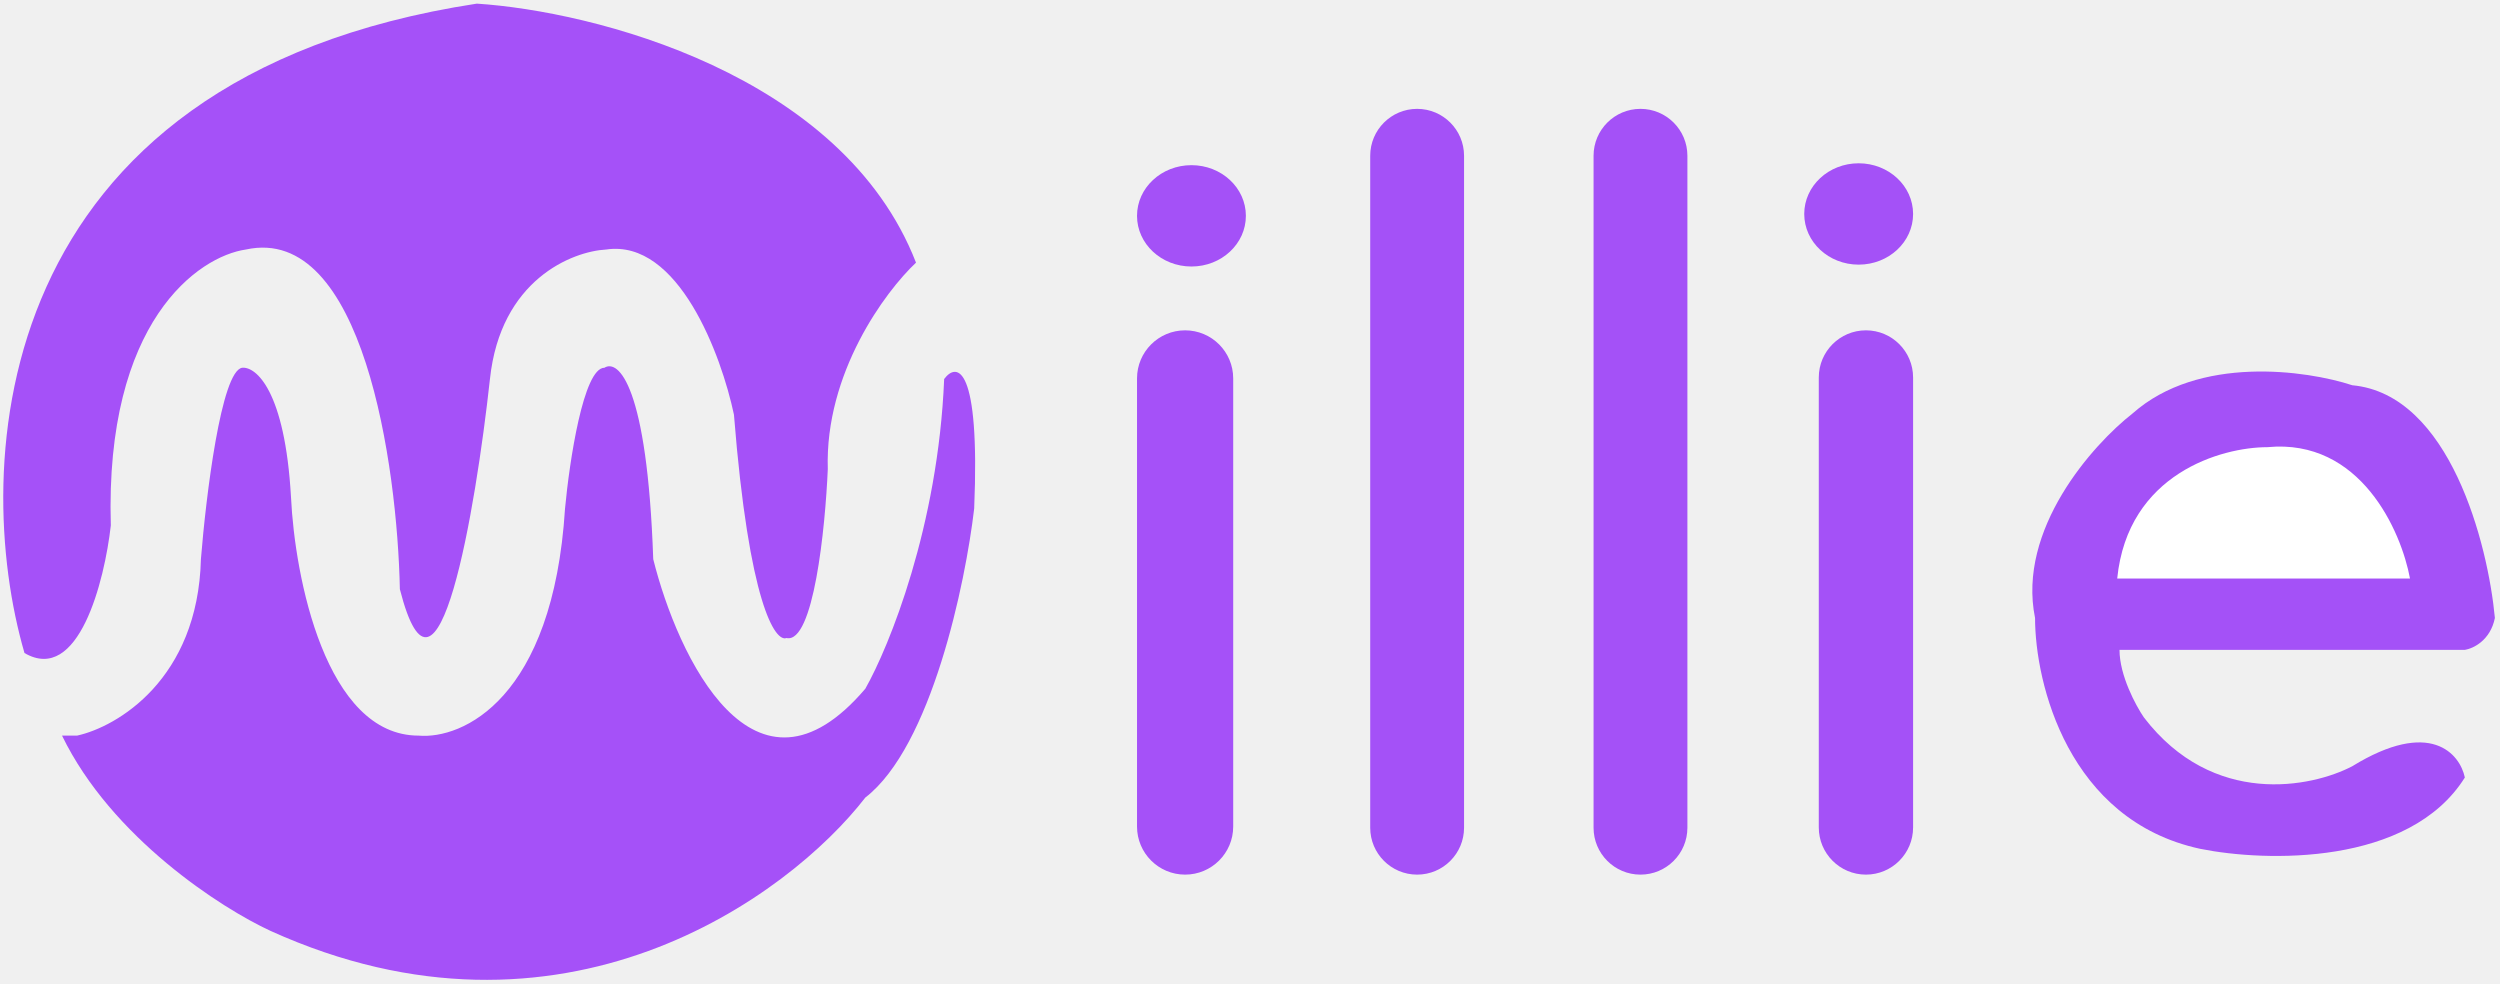
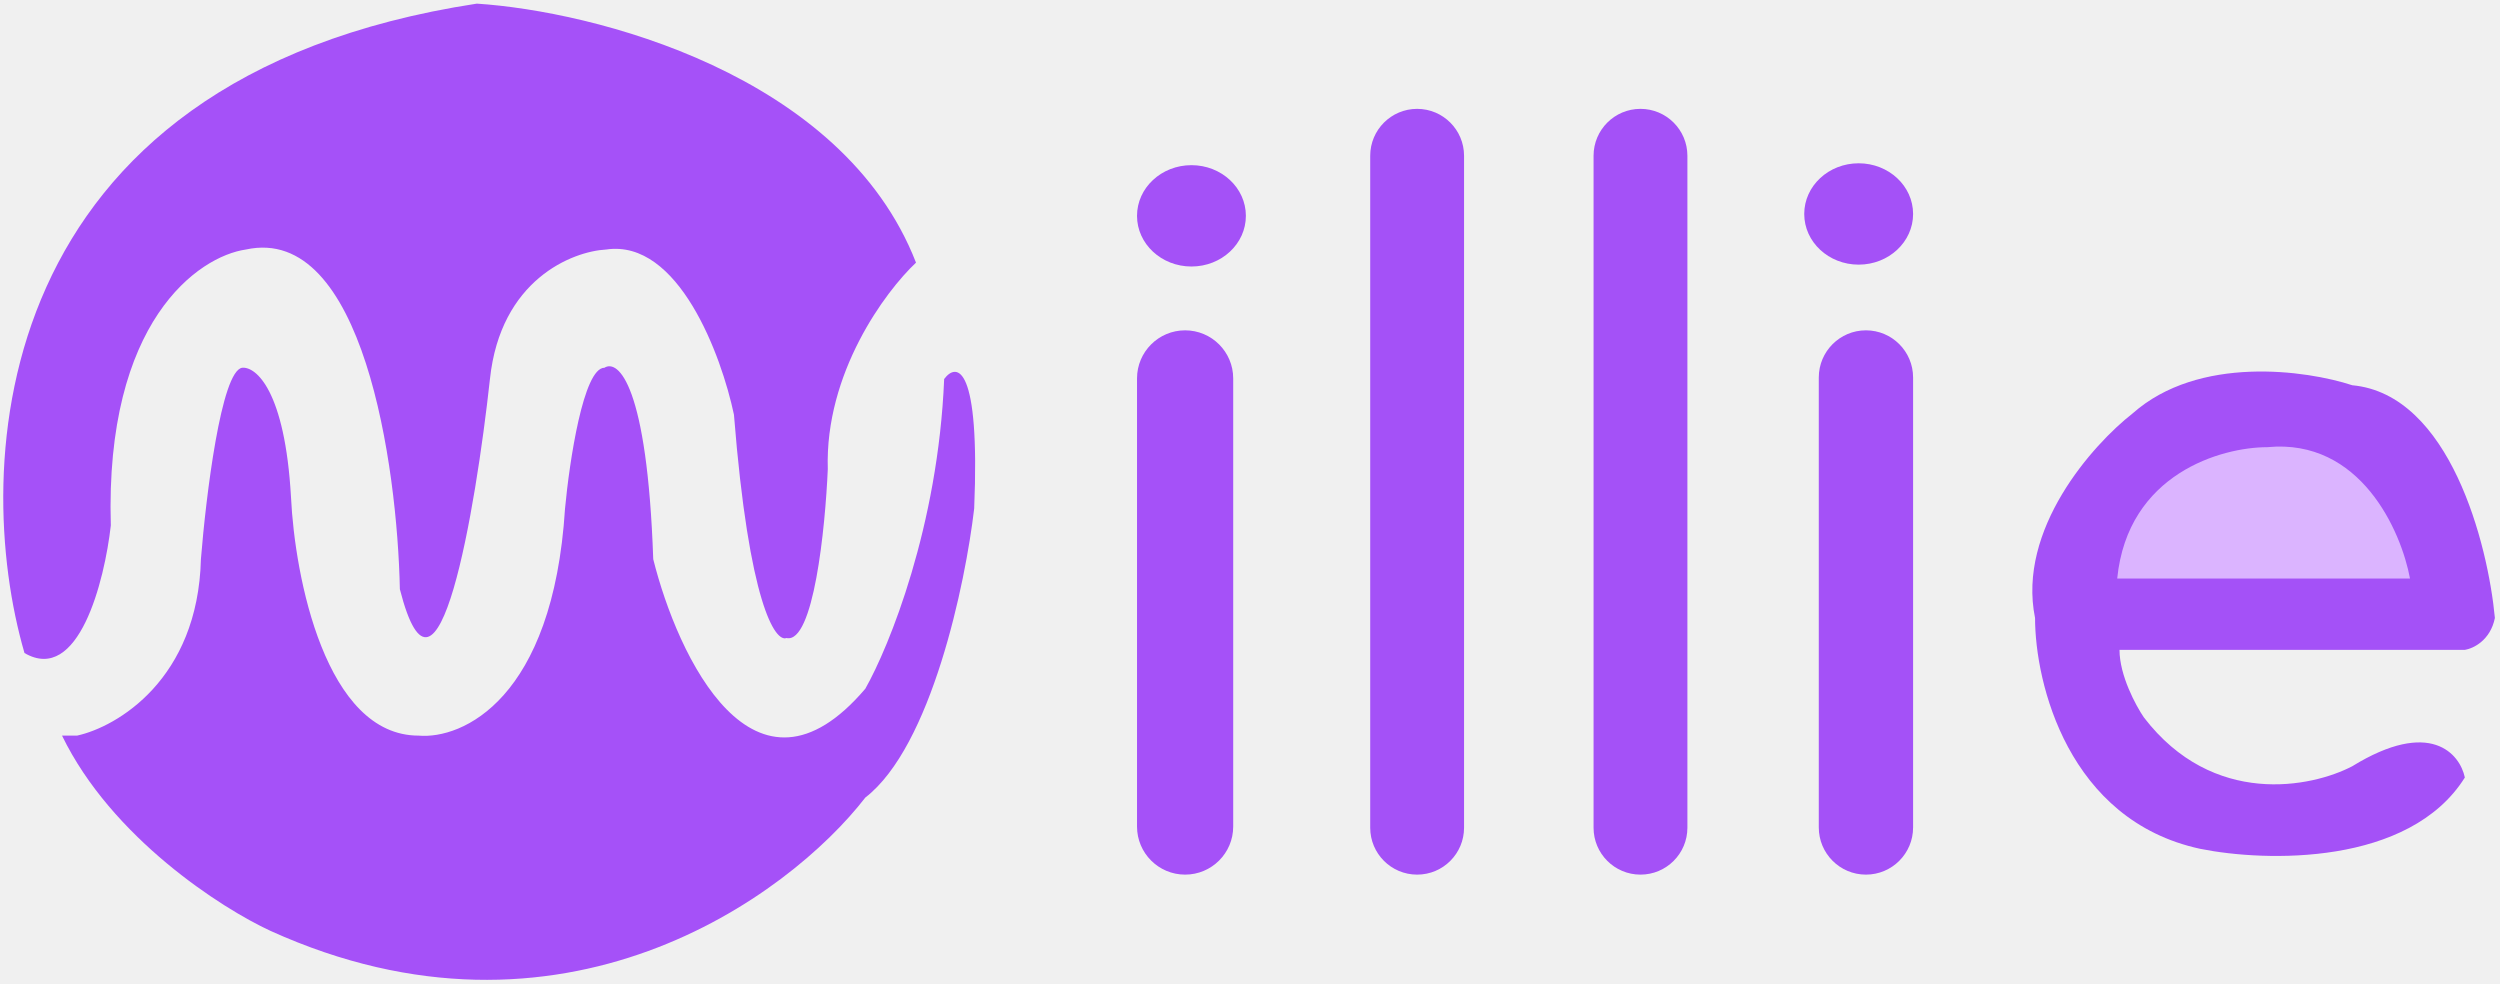
<svg xmlns="http://www.w3.org/2000/svg" width="333" height="131" viewBox="0 0 333 131" fill="none">
  <path d="M63.512 0.484C-1.888 10.484 -3.904 62.318 3.262 86.984C10.462 91.184 13.929 77.401 14.762 69.984C13.962 42.784 26.429 34.151 32.762 33.234C48.362 29.834 52.929 61.984 53.262 78.484C58.262 98.084 63.346 67.984 65.262 50.484C66.662 37.284 76.179 33.484 80.762 33.234C90.362 31.834 96.096 47.318 97.762 55.234C99.762 80.434 103.262 85.567 104.762 84.984C108.362 85.784 109.929 70.317 110.262 62.484C109.862 49.684 117.929 38.818 122.012 34.984C112.212 9.784 78.929 1.484 63.512 0.484Z" fill="#A551F8" />
  <ellipse cx="158.701" cy="28.75" rx="7.25" ry="6.75" fill="#A451F7" />
  <ellipse cx="247.574" cy="28.5" rx="7.25" ry="6.75" fill="#A451F7" />
  <rect x="151.451" y="44" width="12.812" height="72.5" rx="6.406" fill="#A551F8" />
  <rect x="182.512" y="14.5" width="12.5" height="102" rx="6.25" fill="#A451F7" />
  <rect x="212.262" y="14.5" width="12.5" height="102" rx="6.25" fill="#A451F7" />
  <rect x="242.262" y="44" width="12.562" height="72.5" rx="6.281" fill="#A451F7" />
  <path d="M328.319 86.564H282.319C282.319 89.964 284.486 93.981 285.569 95.564C294.769 107.564 307.903 104.898 313.319 102.064C323.719 95.664 327.653 100.398 328.319 103.564C320.919 115.364 301.736 114.814 293.069 113.064C275.469 109.264 271.069 90.981 271.069 82.314C268.669 70.514 278.736 59.231 284.069 55.064C292.869 47.264 307.236 49.314 313.319 51.314C326.319 52.514 331.403 72.481 332.319 82.314C331.719 85.314 329.403 86.398 328.319 86.564Z" fill="#A451F7" />
-   <path d="M321.012 77.064H282.012C283.412 63.064 295.929 59.564 302.012 59.564C314.412 58.364 319.846 70.731 321.012 77.064Z" fill="white" />
+   <path d="M321.012 77.064H282.012C283.412 63.064 295.929 59.564 302.012 59.564C314.412 58.364 319.846 70.731 321.012 77.064Z" fill="#DBB4FF" />
  <path d="M26.762 74.484C26.362 90.484 15.596 96.817 10.262 97.984H8.262C14.862 111.584 29.512 120.984 36.012 123.984C74.812 141.584 105.012 119.484 115.262 106.234C124.062 99.434 128.596 77.734 129.762 67.734C130.562 48.534 127.429 48.234 125.762 50.484C124.962 70.084 118.429 86.151 115.262 91.734C100.462 109.134 90.262 87.484 87.012 74.484C86.212 51.284 82.346 47.817 80.512 48.984C77.712 48.984 75.846 61.484 75.262 67.734C73.662 93.134 61.596 98.484 55.762 97.984C43.362 97.984 39.262 76.817 38.762 66.234C37.962 52.034 34.096 48.817 32.262 48.984C29.462 49.384 27.429 66.151 26.762 74.484Z" fill="#A551F8" />
</svg>
